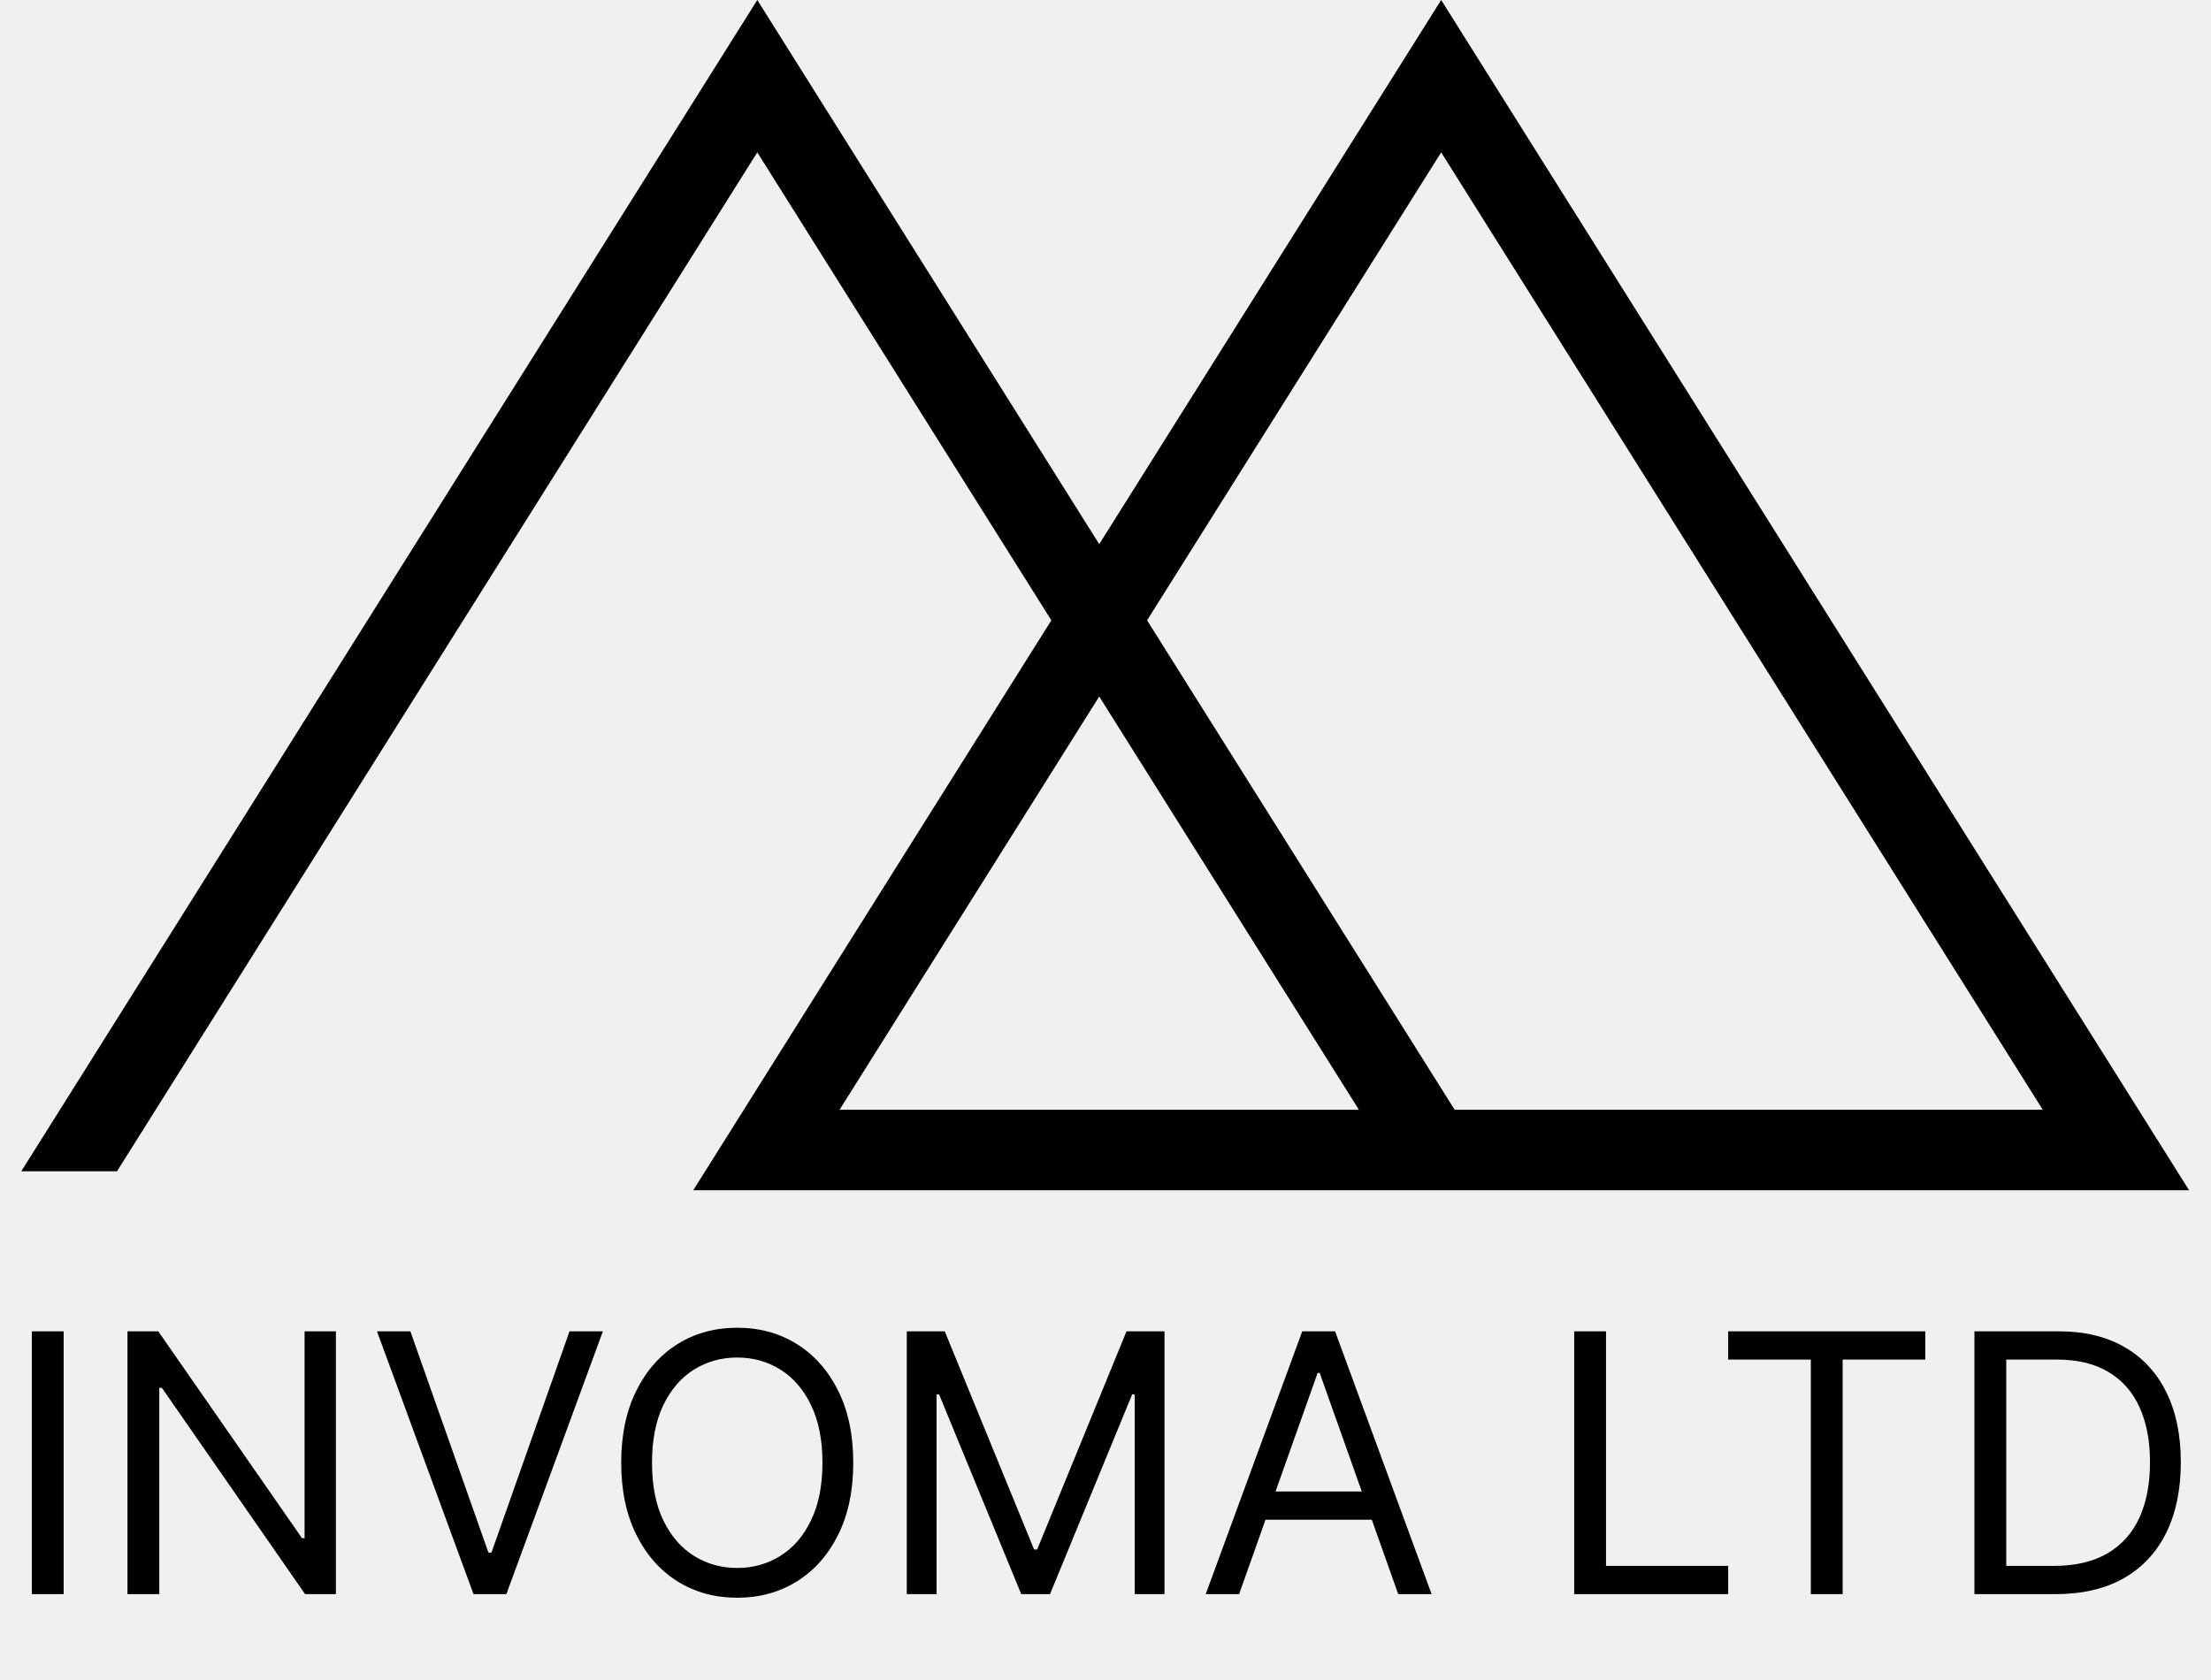
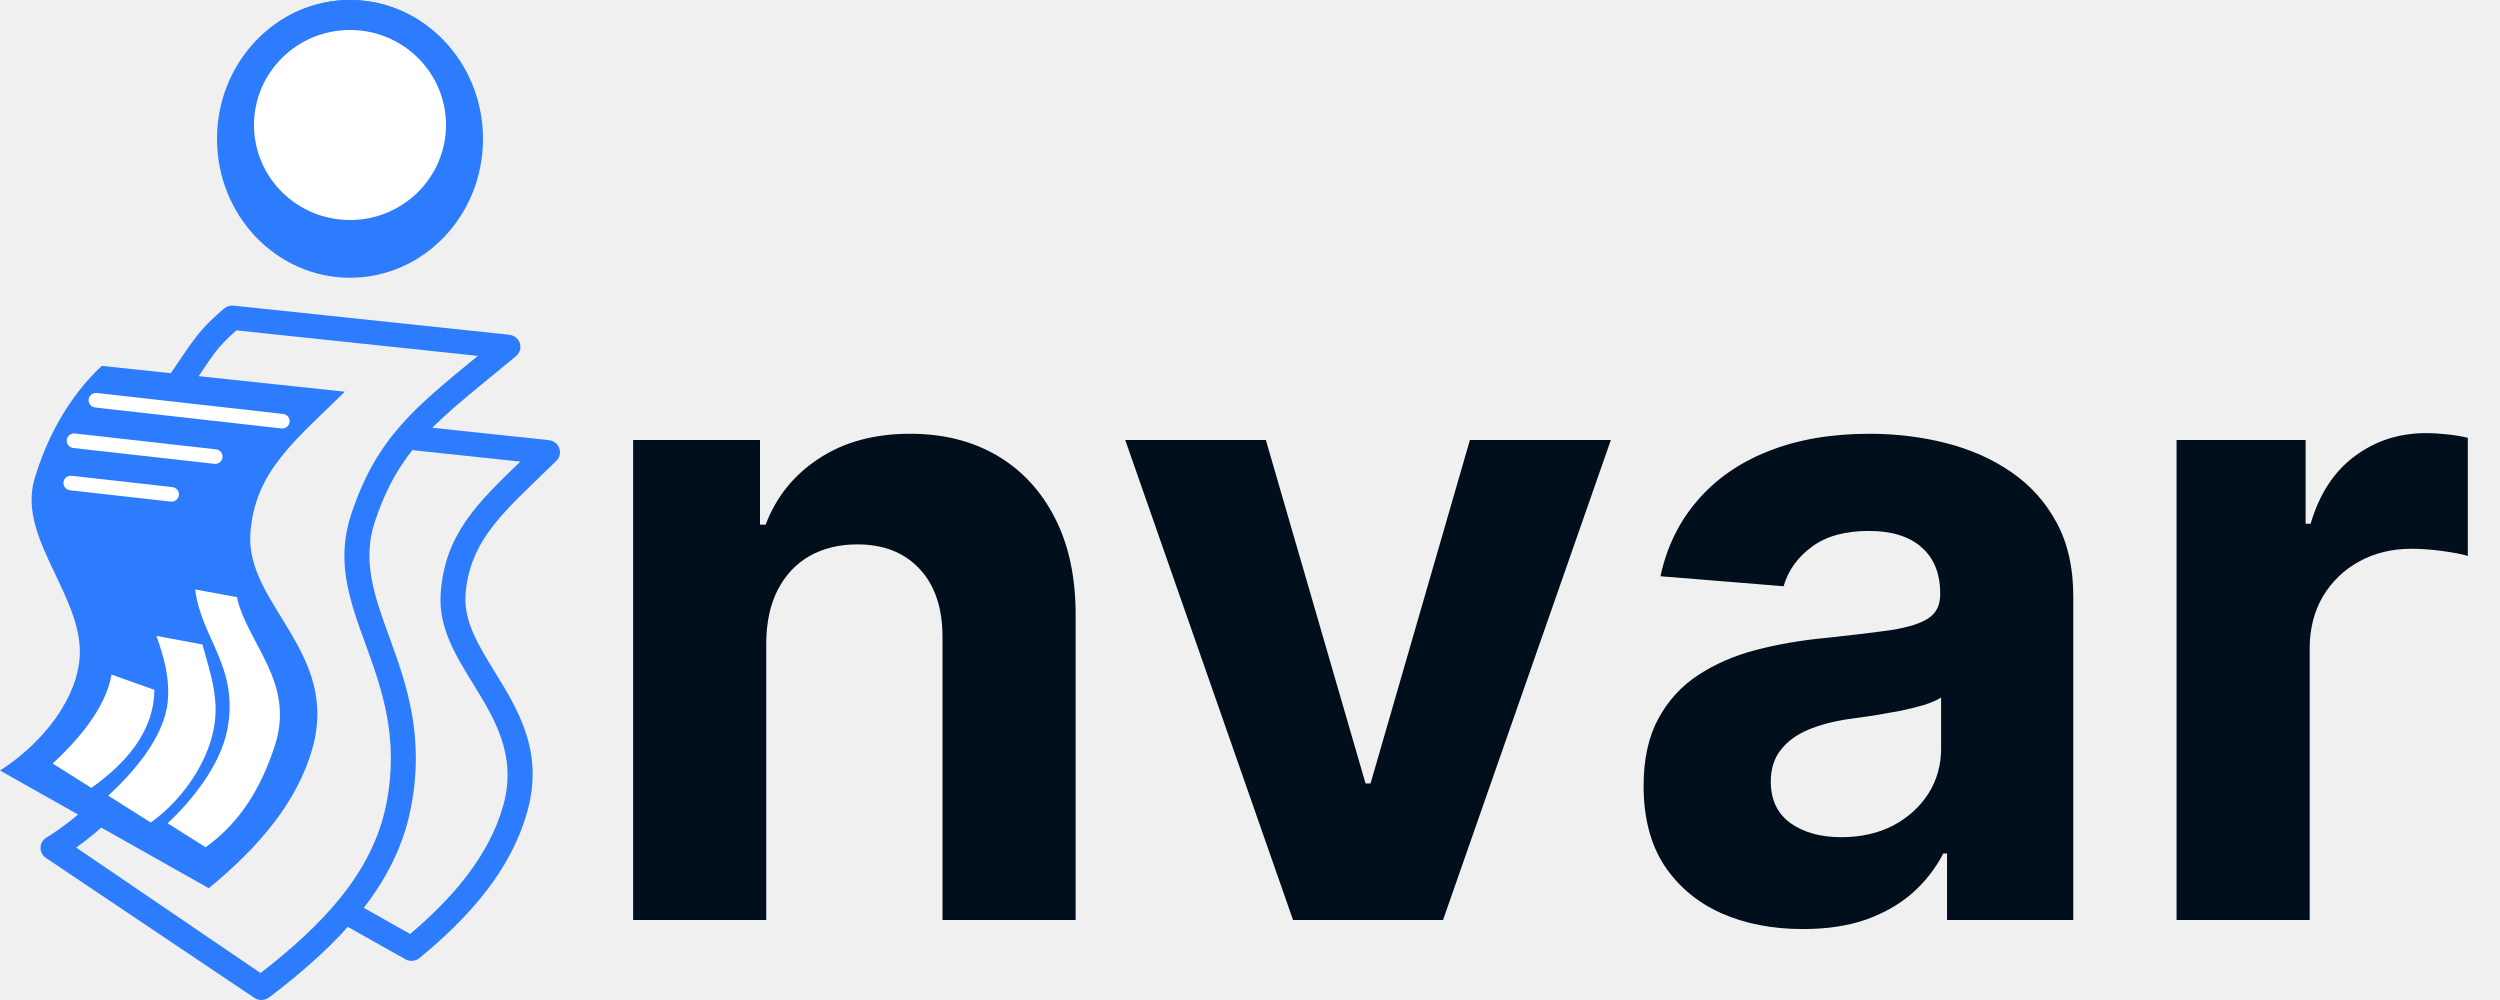
- <svg xmlns="http://www.w3.org/2000/svg" width="104" height="79" viewBox="0 0 104 79" fill="none">
-   <path d="M63.92 52.212H39.49L51.705 32.769L63.92 52.212ZM67.789 7.168L96.087 52.212H68.424L53.956 29.185L67.789 7.168ZM102.97 56L67.789 1.19209e-06L51.705 25.601L35.621 1.19209e-06L1 55.107H5.503L35.621 7.168L49.453 29.185L32.607 56H102.97Z" fill="black" />
-   <path d="M2.994 62.636V75H1.497V62.636H2.994ZM15.8 62.636V75H14.351L7.614 65.293H7.493V75H5.996V62.636H7.445L14.206 72.368H14.327V62.636H15.8ZM19.303 62.636L22.974 73.044H23.118L26.789 62.636H28.358L23.819 75H22.273L17.733 62.636H19.303ZM40.135 68.818C40.135 70.122 39.9 71.249 39.429 72.199C38.958 73.149 38.312 73.881 37.491 74.396C36.67 74.912 35.732 75.169 34.678 75.169C33.623 75.169 32.685 74.912 31.864 74.396C31.043 73.881 30.398 73.149 29.927 72.199C29.456 71.249 29.22 70.122 29.22 68.818C29.22 67.514 29.456 66.387 29.927 65.438C30.398 64.488 31.043 63.755 31.864 63.24C32.685 62.725 33.623 62.467 34.678 62.467C35.732 62.467 36.67 62.725 37.491 63.24C38.312 63.755 38.958 64.488 39.429 65.438C39.9 66.387 40.135 67.514 40.135 68.818ZM38.686 68.818C38.686 67.748 38.507 66.844 38.149 66.108C37.795 65.371 37.314 64.814 36.706 64.435C36.102 64.057 35.426 63.868 34.678 63.868C33.929 63.868 33.251 64.057 32.643 64.435C32.039 64.814 31.559 65.371 31.2 66.108C30.846 66.844 30.669 67.748 30.669 68.818C30.669 69.889 30.846 70.792 31.2 71.529C31.559 72.265 32.039 72.823 32.643 73.201C33.251 73.579 33.929 73.769 34.678 73.769C35.426 73.769 36.102 73.579 36.706 73.201C37.314 72.823 37.795 72.265 38.149 71.529C38.507 70.792 38.686 69.889 38.686 68.818ZM42.652 62.636H44.439L48.641 72.899H48.786L52.988 62.636H54.775V75H53.374V65.606H53.253L49.39 75H48.037L44.174 65.606H44.053V75H42.652V62.636ZM58.284 75H56.714L61.254 62.636H62.799L67.339 75H65.769L62.075 64.592H61.978L58.284 75ZM58.863 70.171H65.19V71.499H58.863V70.171ZM74.046 75V62.636H75.543V73.672H81.29V75H74.046ZM81.289 63.965V62.636H90.561V63.965H86.674V75H85.177V63.965H81.289ZM96.688 75H92.872V62.636H96.856C98.056 62.636 99.082 62.884 99.935 63.379C100.789 63.87 101.443 64.576 101.897 65.498C102.352 66.415 102.58 67.514 102.58 68.794C102.58 70.082 102.35 71.191 101.891 72.12C101.433 73.046 100.764 73.758 99.887 74.257C99.01 74.752 97.943 75 96.688 75ZM94.369 73.672H96.591C97.613 73.672 98.46 73.475 99.132 73.08C99.805 72.686 100.306 72.124 100.636 71.396C100.966 70.668 101.131 69.8 101.131 68.794C101.131 67.796 100.968 66.937 100.642 66.216C100.316 65.492 99.829 64.936 99.181 64.55C98.533 64.16 97.726 63.965 96.76 63.965H94.369V73.672Z" fill="black" />
+ <svg xmlns="http://www.w3.org/2000/svg" width="125" height="50" viewBox="0 0 125 50" fill="none">
+   <path fill-rule="evenodd" clip-rule="evenodd" d="M20.983 21.322L27.444 22.007C27.785 22.043 28.033 22.342 27.996 22.676C27.981 22.82 27.914 22.947 27.816 23.042C27.502 23.352 27.197 23.646 26.902 23.93C24.933 25.825 23.45 27.255 23.276 29.745C23.184 31.07 23.938 32.295 24.732 33.585C25.927 35.526 27.204 37.601 26.359 40.6C25.949 42.056 25.224 43.374 24.285 44.587C23.363 45.778 22.226 46.874 20.974 47.901C20.768 48.07 20.483 48.087 20.264 47.962L16.864 46.046L17.731 45.134L20.506 46.699C21.553 45.812 22.505 44.87 23.291 43.855C24.142 42.755 24.796 41.572 25.16 40.283C25.865 37.783 24.729 35.937 23.666 34.209C22.767 32.752 21.916 31.367 22.035 29.666C22.239 26.723 23.862 25.155 26.016 23.08L20.098 22.452L20.983 21.322Z" fill="#2D7CFE" />
+   <path fill-rule="evenodd" clip-rule="evenodd" d="M5.088 18.294L17.241 19.584C14.735 22.057 12.735 23.57 12.519 26.677C12.273 30.211 16.979 32.603 15.623 37.414C14.849 40.16 12.868 42.415 10.438 44.41L0 38.526C1.85 37.35 3.704 35.279 3.966 33.061C4.332 29.964 0.844 26.967 1.72 23.97C2.313 21.936 3.427 19.843 5.088 18.294Z" fill="#2D7CFE" />
+   <path fill-rule="evenodd" clip-rule="evenodd" d="M11.677 15.281L25.465 16.737C25.807 16.772 26.055 17.072 26.018 17.405C26 17.57 25.916 17.712 25.795 17.81L24.688 18.723C21.715 21.167 19.899 22.57 18.736 26.109C18.092 28.066 18.734 29.836 19.453 31.815C20.307 34.167 21.26 36.794 20.535 40.44C20.154 42.358 19.267 44.049 18.021 45.605C16.793 47.135 15.226 48.527 13.456 49.872C13.234 50.04 12.933 50.039 12.714 49.89L2.322 42.914C2.029 42.74 1.937 42.366 2.115 42.079C2.17 41.993 2.242 41.924 2.326 41.875C3.665 41.073 5.403 39.469 6.481 38.162C7.395 37.054 8.092 35.821 8.365 34.562C8.747 32.8 8.058 30.976 7.376 29.168C6.538 26.947 5.707 24.746 6.608 22.439C7.175 20.989 7.938 19.515 8.891 18.139C9.76 16.884 10.012 16.445 11.2 15.43C11.337 15.313 11.511 15.264 11.677 15.281ZM23.892 17.793L11.818 16.518C10.804 17.417 10.69 17.713 9.926 18.818C9.028 20.115 8.308 21.504 7.774 22.871C7.039 24.753 7.79 26.742 8.547 28.748C9.291 30.719 10.042 32.707 9.585 34.813C9.269 36.272 8.48 37.676 7.452 38.922C6.505 40.072 4.983 41.568 3.808 42.377L13.028 48.653C14.594 47.44 15.97 46.195 17.042 44.858C18.171 43.449 18.972 41.927 19.314 40.212C19.975 36.888 19.081 34.426 18.28 32.221C17.488 30.039 16.78 28.088 17.553 25.738C18.824 21.872 20.77 20.362 23.89 17.797L23.892 17.793Z" fill="#2D7CFE" />
+   <path fill-rule="evenodd" clip-rule="evenodd" d="M4.759 20.375C4.555 20.353 4.408 20.171 4.431 19.971C4.454 19.772 4.64 19.628 4.844 19.65L14.152 20.697C14.357 20.72 14.504 20.901 14.481 21.101C14.458 21.301 14.272 21.445 14.067 21.422L4.759 20.375ZM3.503 24.514C3.298 24.492 3.151 24.31 3.174 24.11C3.197 23.911 3.383 23.767 3.588 23.789L8.616 24.355C8.821 24.378 8.968 24.559 8.945 24.759C8.922 24.959 8.736 25.103 8.532 25.08L3.503 24.514ZM3.668 22.4C3.463 22.377 3.316 22.196 3.339 21.996C3.362 21.796 3.548 21.652 3.753 21.675L10.798 22.467C11.002 22.49 11.15 22.671 11.127 22.871C11.104 23.071 10.918 23.215 10.713 23.192L3.668 22.4Z" fill="white" />
+   <path fill-rule="evenodd" clip-rule="evenodd" d="M5.576 33.729C5.285 35.471 3.755 37.14 2.636 38.177C3.345 38.624 3.858 38.947 4.568 39.395C6.23 38.207 7.697 36.639 7.718 34.491L5.576 33.729ZM7.819 31.795L10.121 32.224C10.406 33.267 10.729 34.197 10.776 35.261C10.877 37.56 9.283 39.88 7.54 41.126C6.831 40.678 6.121 40.231 5.412 39.784C6.579 38.702 8.194 36.933 8.383 35.109C8.502 33.952 8.212 32.884 7.819 31.795ZM9.759 29.473C10.062 31.94 11.964 33.344 11.366 36.475C11.023 38.277 9.547 40.082 8.38 41.164C9.089 41.611 9.571 41.915 10.28 42.362C12.024 41.117 13.066 39.359 13.738 37.297C14.783 34.096 12.361 32.195 11.844 29.857C11.06 29.713 10.543 29.617 9.759 29.473Z" fill="white" />
+   <ellipse cx="17.5" cy="6.944" rx="6.65" ry="6.944" fill="#2D7CFE" />
+   <path d="M23.05 6.25C23.05 9.282 20.571 11.75 17.5 11.75C14.429 11.75 11.95 9.282 11.95 6.25C11.95 3.218 14.429 0.75 17.5 0.75C20.571 0.75 23.05 3.218 23.05 6.25Z" fill="white" stroke="#2D7CFE" stroke-width="1.5" />
+   <path d="M38.312 32.125V46H31.656V22H38V26.234H38.281C38.812 24.838 39.703 23.734 40.953 22.922C42.203 22.099 43.719 21.688 45.5 21.688C47.167 21.688 48.62 22.052 49.859 22.781C51.099 23.51 52.062 24.552 52.75 25.906C53.438 27.25 53.781 28.854 53.781 30.719V46H47.125V31.906C47.135 30.438 46.76 29.292 46 28.469C45.24 27.635 44.193 27.219 42.859 27.219C41.964 27.219 41.172 27.412 40.484 27.797C39.807 28.182 39.276 28.745 38.891 29.484C38.516 30.213 38.323 31.094 38.312 32.125ZM80.543 22L72.152 46H64.652L56.262 22H63.293L68.277 39.172H68.527L73.496 22H80.543ZM90.148 46.453C88.617 46.453 87.253 46.188 86.055 45.656C84.857 45.115 83.909 44.318 83.211 43.266C82.523 42.203 82.18 40.88 82.18 39.297C82.18 37.964 82.424 36.844 82.914 35.938C83.404 35.031 84.07 34.302 84.914 33.75C85.758 33.198 86.716 32.781 87.789 32.5C88.872 32.219 90.008 32.021 91.195 31.906C92.591 31.76 93.716 31.625 94.57 31.5C95.424 31.365 96.044 31.167 96.43 30.906C96.815 30.646 97.008 30.26 97.008 29.75V29.656C97.008 28.667 96.695 27.901 96.07 27.359C95.456 26.818 94.581 26.547 93.445 26.547C92.247 26.547 91.294 26.812 90.586 27.344C89.878 27.865 89.409 28.521 89.18 29.312L83.023 28.812C83.336 27.354 83.951 26.094 84.867 25.031C85.784 23.958 86.966 23.135 88.414 22.562C89.872 21.979 91.56 21.688 93.477 21.688C94.81 21.688 96.086 21.844 97.305 22.156C98.534 22.469 99.622 22.953 100.57 23.609C101.529 24.266 102.284 25.109 102.836 26.141C103.388 27.162 103.664 28.385 103.664 29.812V46H97.352V42.672H97.164C96.779 43.422 96.263 44.083 95.617 44.656C94.971 45.219 94.195 45.661 93.289 45.984C92.383 46.297 91.336 46.453 90.148 46.453ZM92.055 41.859C93.034 41.859 93.898 41.667 94.648 41.281C95.398 40.885 95.987 40.354 96.414 39.688C96.841 39.021 97.055 38.266 97.055 37.422V34.875C96.846 35.01 96.56 35.135 96.195 35.25C95.841 35.354 95.44 35.453 94.992 35.547C94.544 35.63 94.096 35.708 93.648 35.781C93.201 35.844 92.794 35.901 92.43 35.953C91.648 36.068 90.966 36.25 90.383 36.5C89.799 36.75 89.346 37.089 89.023 37.516C88.701 37.932 88.539 38.453 88.539 39.078C88.539 39.984 88.867 40.677 89.523 41.156C90.19 41.625 91.034 41.859 92.055 41.859ZM108.828 46V22H115.281V26.188H115.531C115.969 24.698 116.703 23.573 117.734 22.812C118.766 22.042 119.953 21.656 121.297 21.656C121.63 21.656 121.99 21.677 122.375 21.719C122.76 21.76 123.099 21.818 123.391 21.891V27.797C123.078 27.703 122.646 27.62 122.094 27.547C121.542 27.474 121.036 27.438 120.578 27.438C119.599 27.438 118.724 27.651 117.953 28.078C117.193 28.495 116.589 29.078 116.141 29.828C115.703 30.578 115.484 31.443 115.484 32.422V46H108.828Z" fill="#010F1C" />
</svg>
